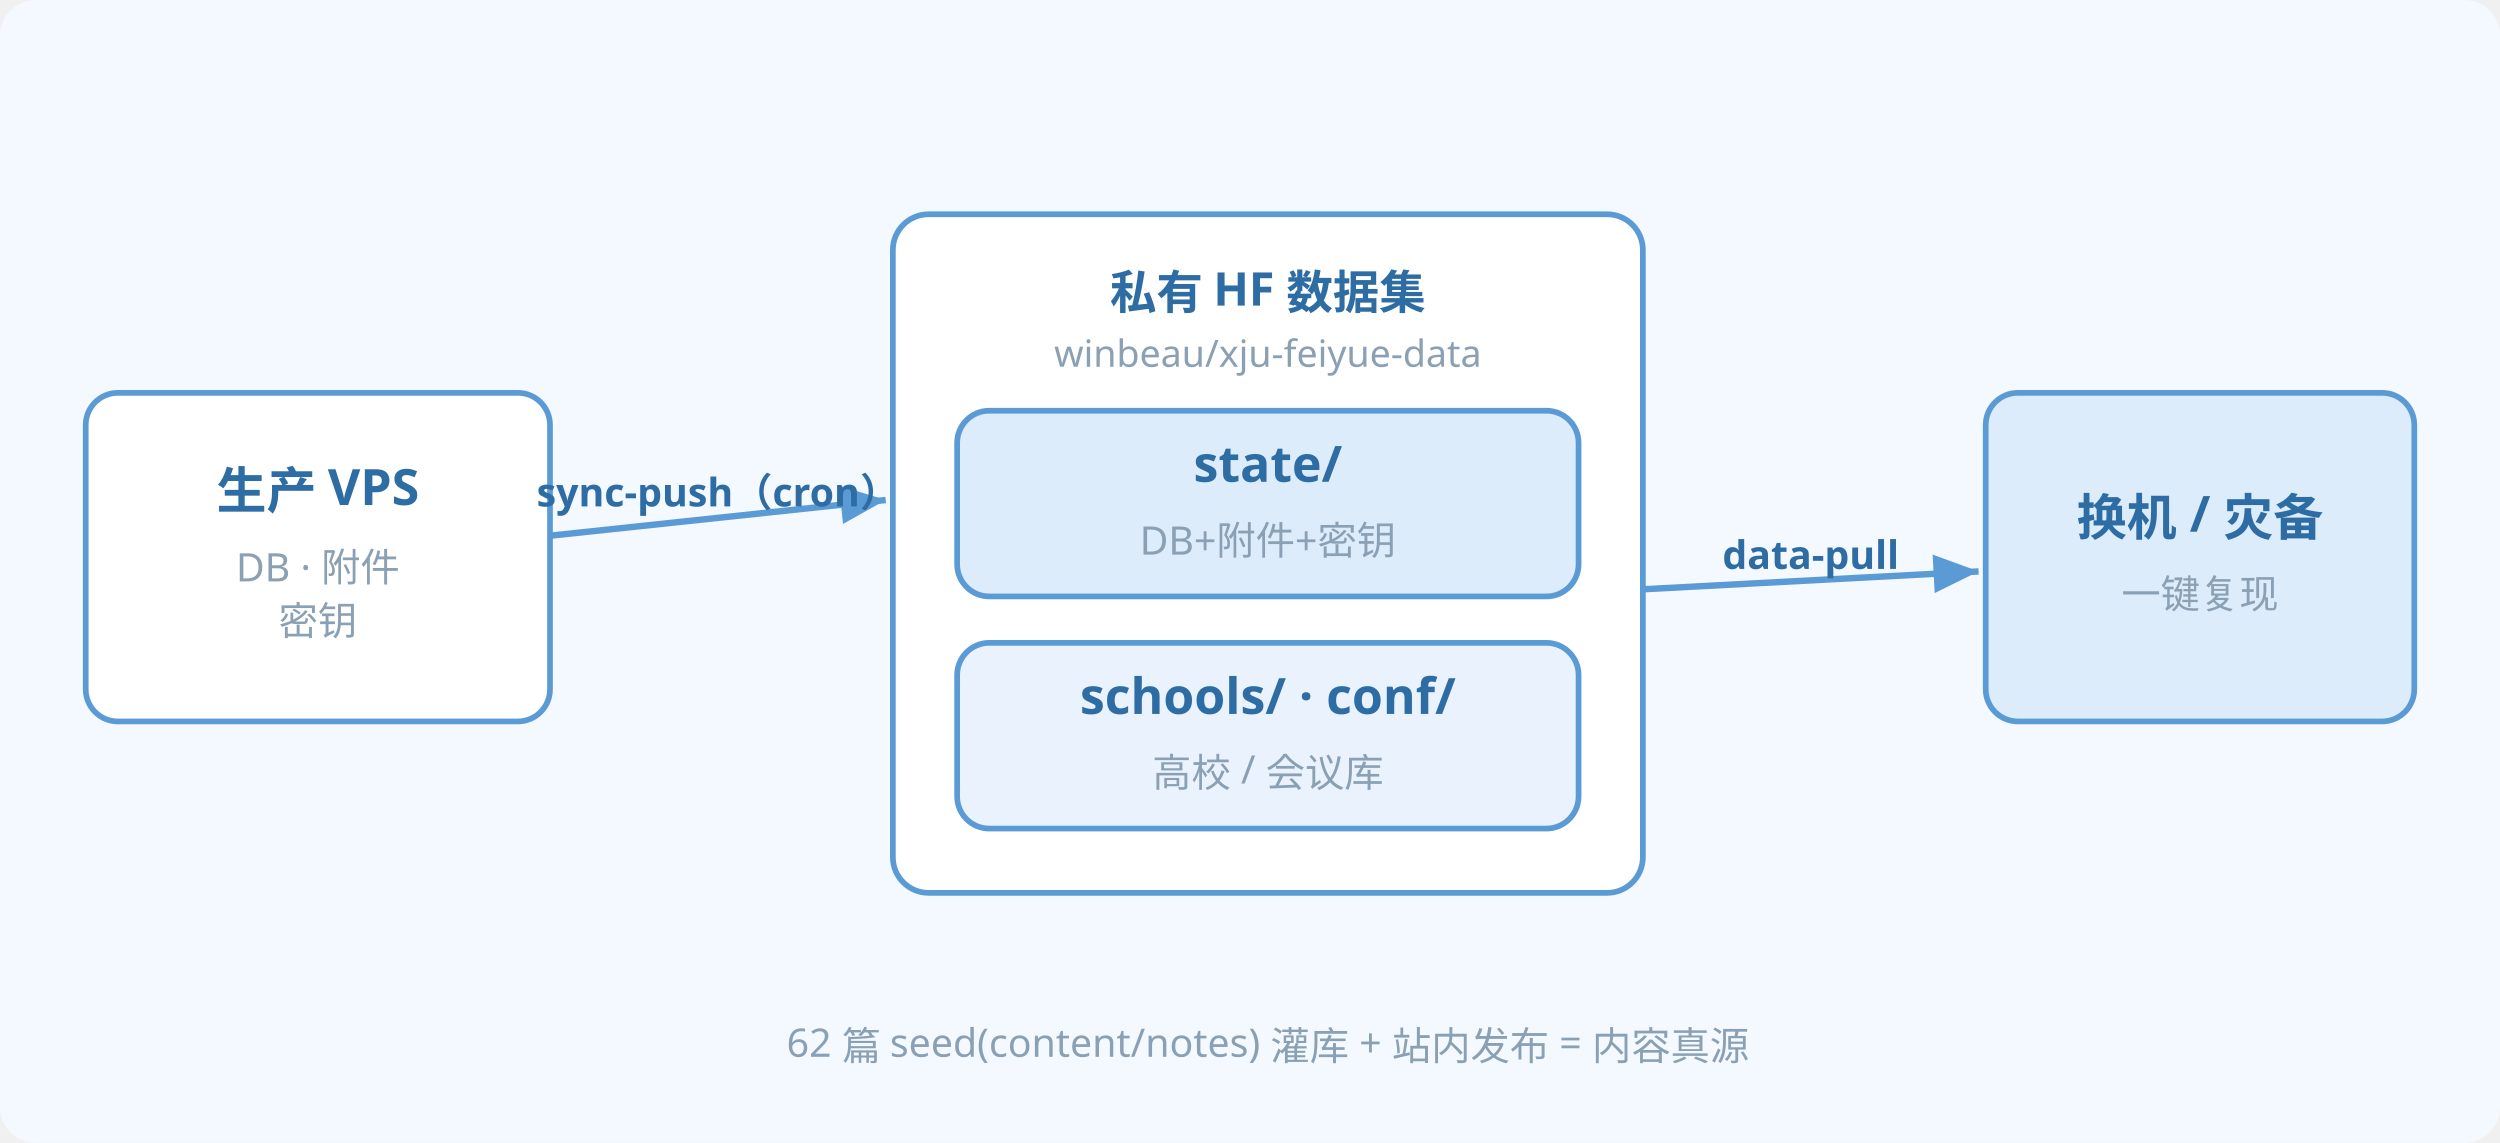
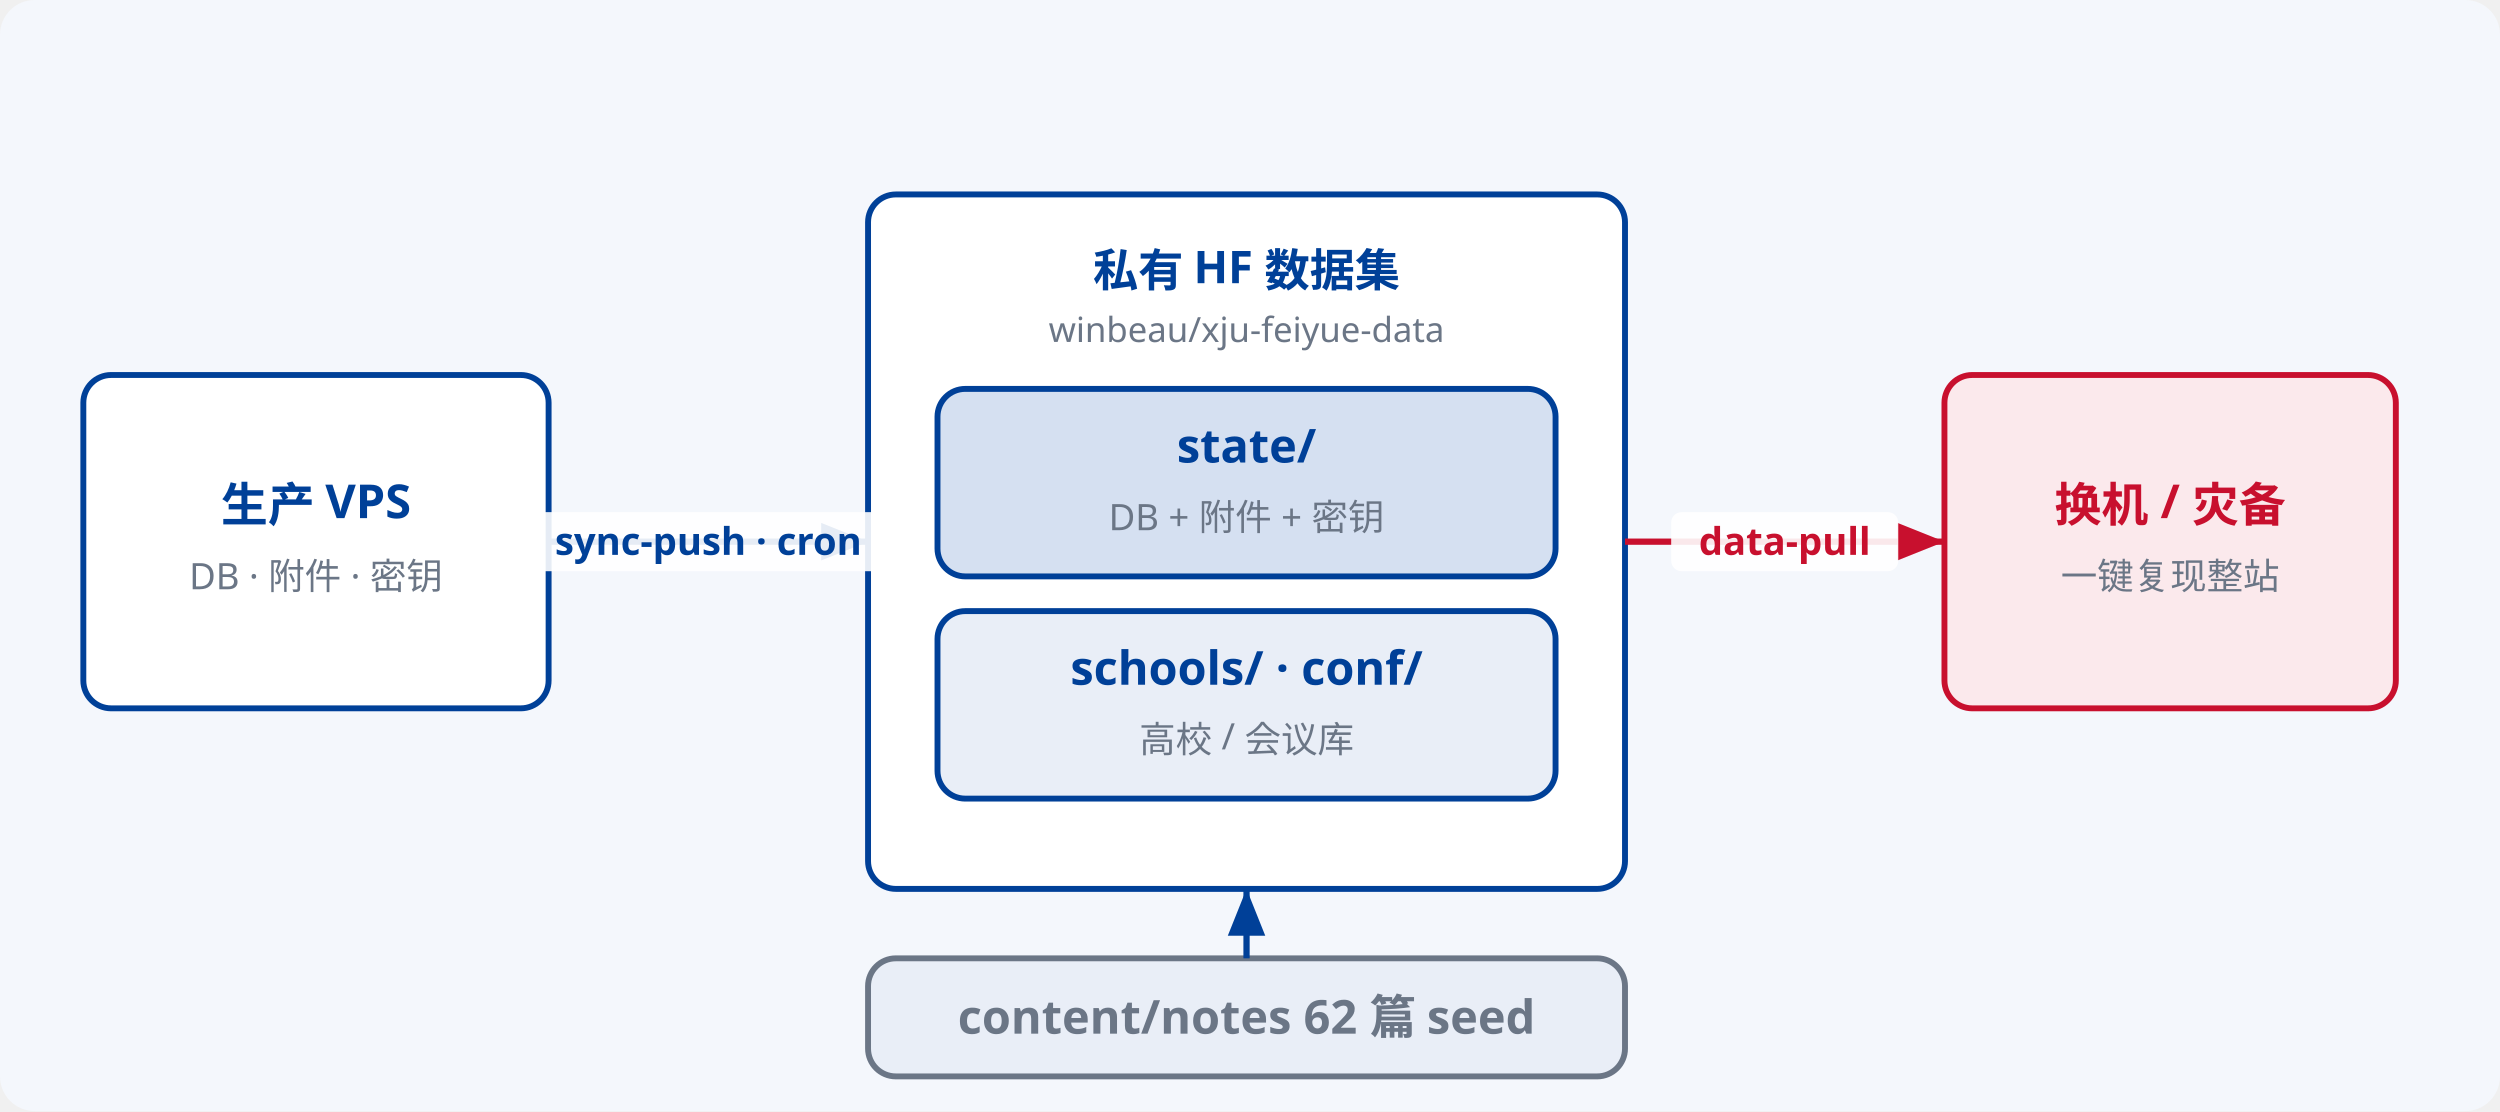
- <svg xmlns="http://www.w3.org/2000/svg" width="700" height="320" viewBox="0 0 700 320">
+ <svg xmlns="http://www.w3.org/2000/svg" width="720" height="320" viewBox="0 0 720 320">
  <defs>
-     <marker id="ah" markerWidth="9" markerHeight="9" refX="7" refY="3" orient="auto" markerUnits="strokeWidth">
-       <path d="M0,0 L7,3 L0,6 z" fill="#5b9bd5" />
+     <marker id="ah" markerWidth="9" markerHeight="9" refX="7.5" refY="3" orient="auto" markerUnits="strokeWidth">
+       <path d="M0,0 L7.5,3 L0,6 z" fill="#004098" />
+     </marker>
+     <marker id="ahr" markerWidth="9" markerHeight="9" refX="7.5" refY="3" orient="auto" markerUnits="strokeWidth">
+       <path d="M0,0 L7.5,3 L0,6 z" fill="#c8102e" />
    </marker>
  </defs>
-   <rect width="700" height="320" rx="10" fill="#f3f9ff" />
-   <rect x="24" y="110" width="130" height="92" rx="9" fill="#ffffff" stroke="#5b9bd5" stroke-width="1.6" />
-   <text x="89.0" y="142.4" font-size="14" fill="#2e6da4" text-anchor="middle" font-weight="700" font-family="WenQuanYi Zen Hei, Microsoft YaHei, SimSun, sans-serif">生产 VPS</text>
-   <text x="89.0" y="162.8" font-size="11" fill="#8aa0b4" text-anchor="middle" font-weight="400" font-family="WenQuanYi Zen Hei, Microsoft YaHei, SimSun, sans-serif">DB · 附件</text>
-   <text x="89.0" y="177.8" font-size="11" fill="#8aa0b4" text-anchor="middle" font-weight="400" font-family="WenQuanYi Zen Hei, Microsoft YaHei, SimSun, sans-serif">密钥</text>
-   <rect x="250" y="60" width="210" height="190" rx="10" fill="#ffffff" stroke="#5b9bd5" stroke-width="1.6" />
-   <text x="355" y="86.5" font-size="13" fill="#2e6da4" text-anchor="middle" font-weight="700" font-family="WenQuanYi Zen Hei, Microsoft YaHei, SimSun, sans-serif">私有 HF 数据集</text>
-   <text x="355" y="102.7" font-size="10.5" fill="#8aa0b4" text-anchor="middle" font-weight="400" font-family="WenQuanYi Zen Hei, Microsoft YaHei, SimSun, sans-serif">winbeau/xju-feiyue-data</text>
-   <rect x="268" y="115" width="174" height="52" rx="9" fill="#dcecfb" stroke="#5b9bd5" stroke-width="1.6" />
-   <text x="355.0" y="134.9" font-size="14" fill="#2e6da4" text-anchor="middle" font-weight="700" font-family="WenQuanYi Zen Hei, Microsoft YaHei, SimSun, sans-serif">state/</text>
-   <text x="355.0" y="155.3" font-size="11" fill="#8aa0b4" text-anchor="middle" font-weight="400" font-family="WenQuanYi Zen Hei, Microsoft YaHei, SimSun, sans-serif">DB+附件+密钥</text>
-   <rect x="268" y="180" width="174" height="52" rx="9" fill="#eaf3fd" stroke="#5b9bd5" stroke-width="1.6" />
-   <text x="355.0" y="199.9" font-size="14" fill="#2e6da4" text-anchor="middle" font-weight="700" font-family="WenQuanYi Zen Hei, Microsoft YaHei, SimSun, sans-serif">schools/ · conf/</text>
-   <text x="355.0" y="220.3" font-size="11" fill="#8aa0b4" text-anchor="middle" font-weight="400" font-family="WenQuanYi Zen Hei, Microsoft YaHei, SimSun, sans-serif">高校 / 会议库</text>
-   <rect x="556" y="110" width="120" height="92" rx="9" fill="#dcecfb" stroke="#5b9bd5" stroke-width="1.6" />
-   <text x="616.0" y="149.9" font-size="14" fill="#2e6da4" text-anchor="middle" font-weight="700" font-family="WenQuanYi Zen Hei, Microsoft YaHei, SimSun, sans-serif">换机 / 灾备</text>
-   <text x="616.0" y="170.3" font-size="11" fill="#8aa0b4" text-anchor="middle" font-weight="400" font-family="WenQuanYi Zen Hei, Microsoft YaHei, SimSun, sans-serif">一键复现</text>
-   <line x1="154" y1="150" x2="248" y2="140" stroke="#5b9bd5" stroke-width="1.8" marker-end="url(#ah)" />
-   <text x="201.0" y="141.8" font-size="11" fill="#2e6da4" text-anchor="middle" font-weight="700" font-family="WenQuanYi Zen Hei, Microsoft YaHei, SimSun, sans-serif">sync-push（cron）</text>
-   <line x1="460" y1="165" x2="554" y2="160" stroke="#5b9bd5" stroke-width="1.8" marker-end="url(#ah)" />
-   <text x="507.0" y="159.3" font-size="11" fill="#2e6da4" text-anchor="middle" font-weight="700" font-family="WenQuanYi Zen Hei, Microsoft YaHei, SimSun, sans-serif">data-pull</text>
-   <text x="355" y="295.9" font-size="11" fill="#8aa0b4" text-anchor="middle" font-weight="400" font-family="WenQuanYi Zen Hei, Microsoft YaHei, SimSun, sans-serif">62 篇 seed(content/notes) 灌库 + 站内发布 = 内容真源</text>
+   <rect width="720" height="320" rx="10" fill="#f4f7fc" />
+   <rect x="24.0" y="108.0" width="134.0" height="96.0" rx="8" fill="#ffffff" stroke="#004098" stroke-width="1.7" />
+   <text x="91.0" y="150.2" font-size="13.5" fill="#004098" text-anchor="middle" font-weight="700" font-family="WenQuanYi Zen Hei, Microsoft YaHei, SimSun, sans-serif">生产 VPS</text>
+   <text x="91.0" y="169.7" font-size="10.5" fill="#6b7686" text-anchor="middle" font-weight="400" font-family="WenQuanYi Zen Hei, Microsoft YaHei, SimSun, sans-serif">DB · 附件 · 密钥</text>
+   <rect x="250.0" y="56.0" width="218.0" height="200.0" rx="8" fill="#ffffff" stroke="#004098" stroke-width="1.7" />
+   <text x="359.0" y="160.7" font-size="13.5" fill="#004098" text-anchor="middle" font-weight="700" font-family="WenQuanYi Zen Hei, Microsoft YaHei, SimSun, sans-serif" />
+   <text x="359.0" y="82.5" font-size="13" fill="#004098" text-anchor="middle" font-weight="700" font-family="WenQuanYi Zen Hei, Microsoft YaHei, SimSun, sans-serif">私有 HF 数据集</text>
+   <text x="359.0" y="98.5" font-size="10" fill="#6b7686" text-anchor="middle" font-weight="400" font-family="WenQuanYi Zen Hei, Microsoft YaHei, SimSun, sans-serif">winbeau/xju-feiyue-data</text>
+   <rect x="270.0" y="112.0" width="178.0" height="54.0" rx="8" fill="#d5e0f1" stroke="#004098" stroke-width="1.7" />
+   <text x="359.0" y="133.2" font-size="13.5" fill="#004098" text-anchor="middle" font-weight="700" font-family="WenQuanYi Zen Hei, Microsoft YaHei, SimSun, sans-serif">state/</text>
+   <text x="359.0" y="152.7" font-size="10.5" fill="#6b7686" text-anchor="middle" font-weight="400" font-family="WenQuanYi Zen Hei, Microsoft YaHei, SimSun, sans-serif">DB + 附件 + 密钥</text>
+   <rect x="270.0" y="176.0" width="178.0" height="54.0" rx="8" fill="#e9eef7" stroke="#004098" stroke-width="1.7" />
+   <text x="359.0" y="197.2" font-size="13.5" fill="#004098" text-anchor="middle" font-weight="700" font-family="WenQuanYi Zen Hei, Microsoft YaHei, SimSun, sans-serif">schools/ · conf/</text>
+   <text x="359.0" y="216.7" font-size="10.5" fill="#6b7686" text-anchor="middle" font-weight="400" font-family="WenQuanYi Zen Hei, Microsoft YaHei, SimSun, sans-serif">高校 / 会议库</text>
+   <rect x="560.0" y="108.0" width="130.0" height="96.0" rx="8" fill="#fbe9ec" stroke="#c8102e" stroke-width="1.7" />
+   <text x="625.0" y="150.2" font-size="13.5" fill="#c8102e" text-anchor="middle" font-weight="700" font-family="WenQuanYi Zen Hei, Microsoft YaHei, SimSun, sans-serif">换机 / 灾备</text>
+   <text x="625.0" y="169.7" font-size="10.5" fill="#6b7686" text-anchor="middle" font-weight="400" font-family="WenQuanYi Zen Hei, Microsoft YaHei, SimSun, sans-serif">一键复现整站</text>
+   <rect x="250.0" y="276.0" width="218.0" height="34.0" rx="8" fill="#e9eef7" stroke="#6b7686" stroke-width="1.7" />
+   <text x="359.0" y="297.7" font-size="13.5" fill="#6b7686" text-anchor="middle" font-weight="700" font-family="WenQuanYi Zen Hei, Microsoft YaHei, SimSun, sans-serif">content/notes 62 篇 seed</text>
+   <line x1="158.0" y1="156.0" x2="250.0" y2="156.0" stroke="#004098" stroke-width="1.8" marker-end="url(#ah)" />
+   <rect x="149.7" y="147.5" width="108.6" height="17.0" rx="3" fill="#ffffff" opacity="0.9" />
+   <text x="204.0" y="159.8" font-size="11" fill="#004098" text-anchor="middle" font-weight="700" font-family="WenQuanYi Zen Hei, Microsoft YaHei, SimSun, sans-serif">sync-push · cron</text>
+   <line x1="468.0" y1="156.0" x2="560.0" y2="156.0" stroke="#c8102e" stroke-width="1.8" marker-end="url(#ahr)" />
+   <rect x="481.3" y="147.5" width="65.4" height="17.0" rx="3" fill="#ffffff" opacity="0.9" />
+   <text x="514.0" y="159.8" font-size="11" fill="#c8102e" text-anchor="middle" font-weight="700" font-family="WenQuanYi Zen Hei, Microsoft YaHei, SimSun, sans-serif">data-pull</text>
+   <line x1="359.0" y1="276.0" x2="359.0" y2="256.0" stroke="#004098" stroke-width="1.8" marker-end="url(#ah)" />
</svg>
